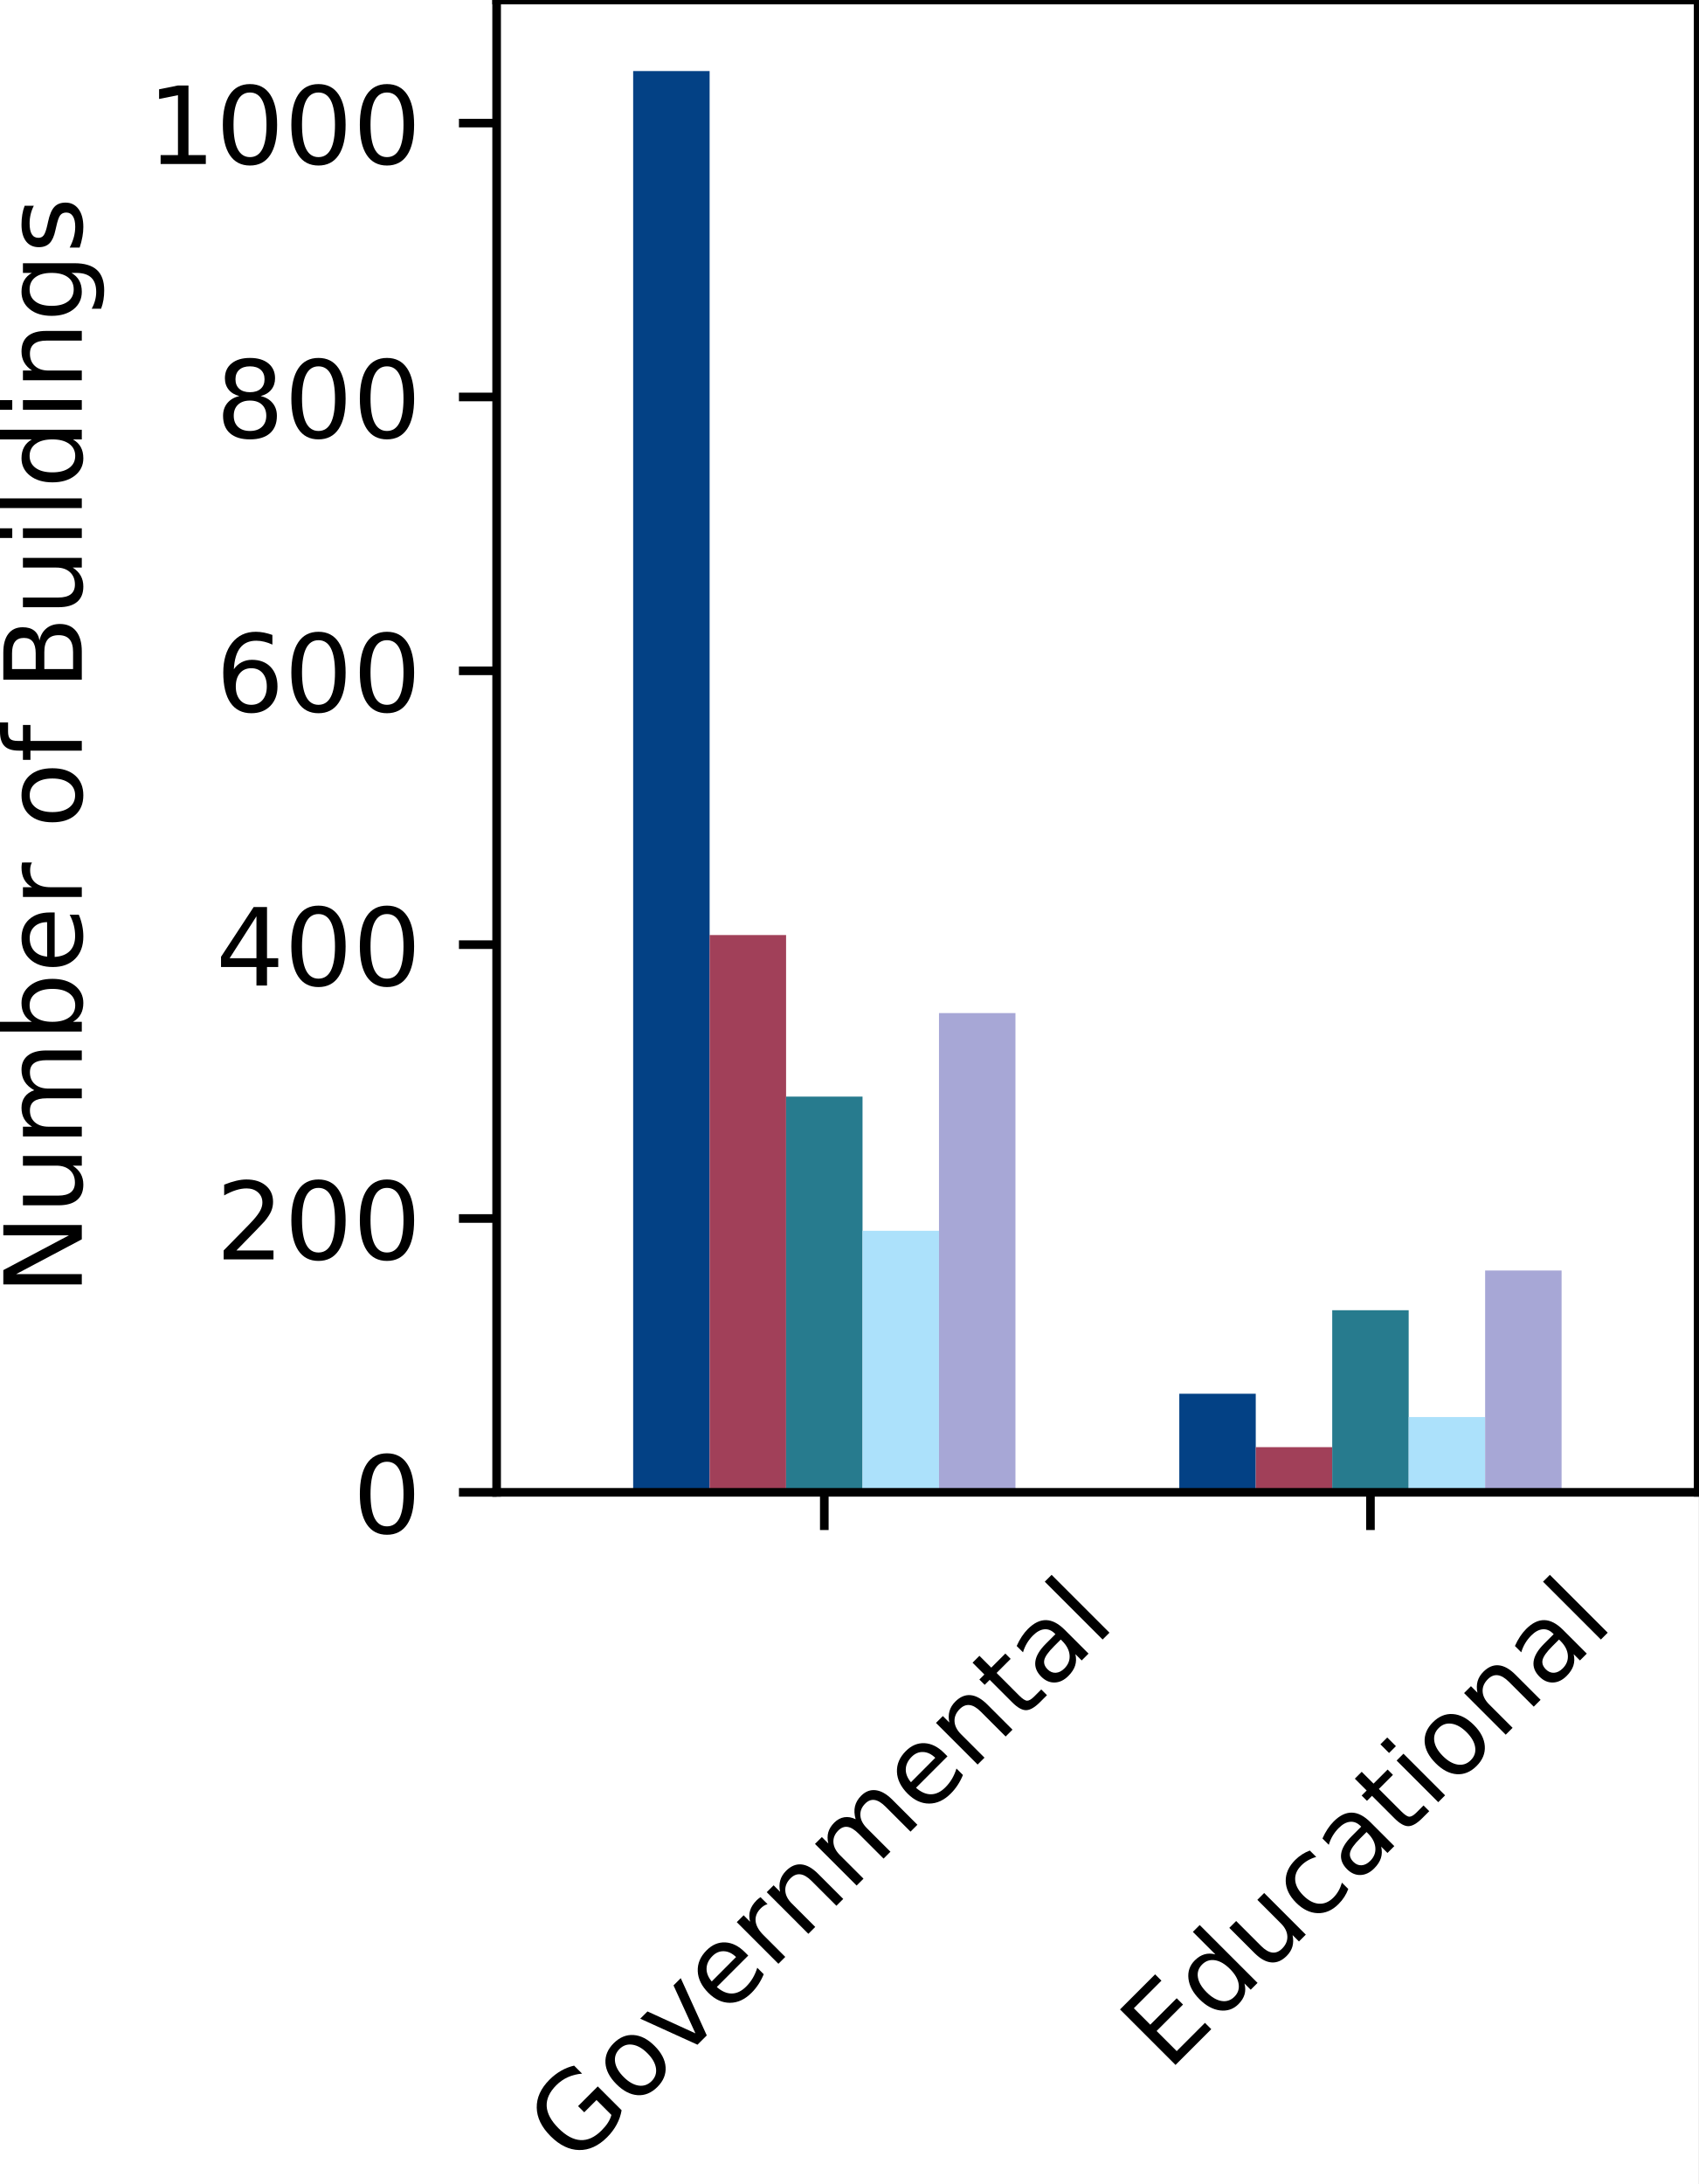
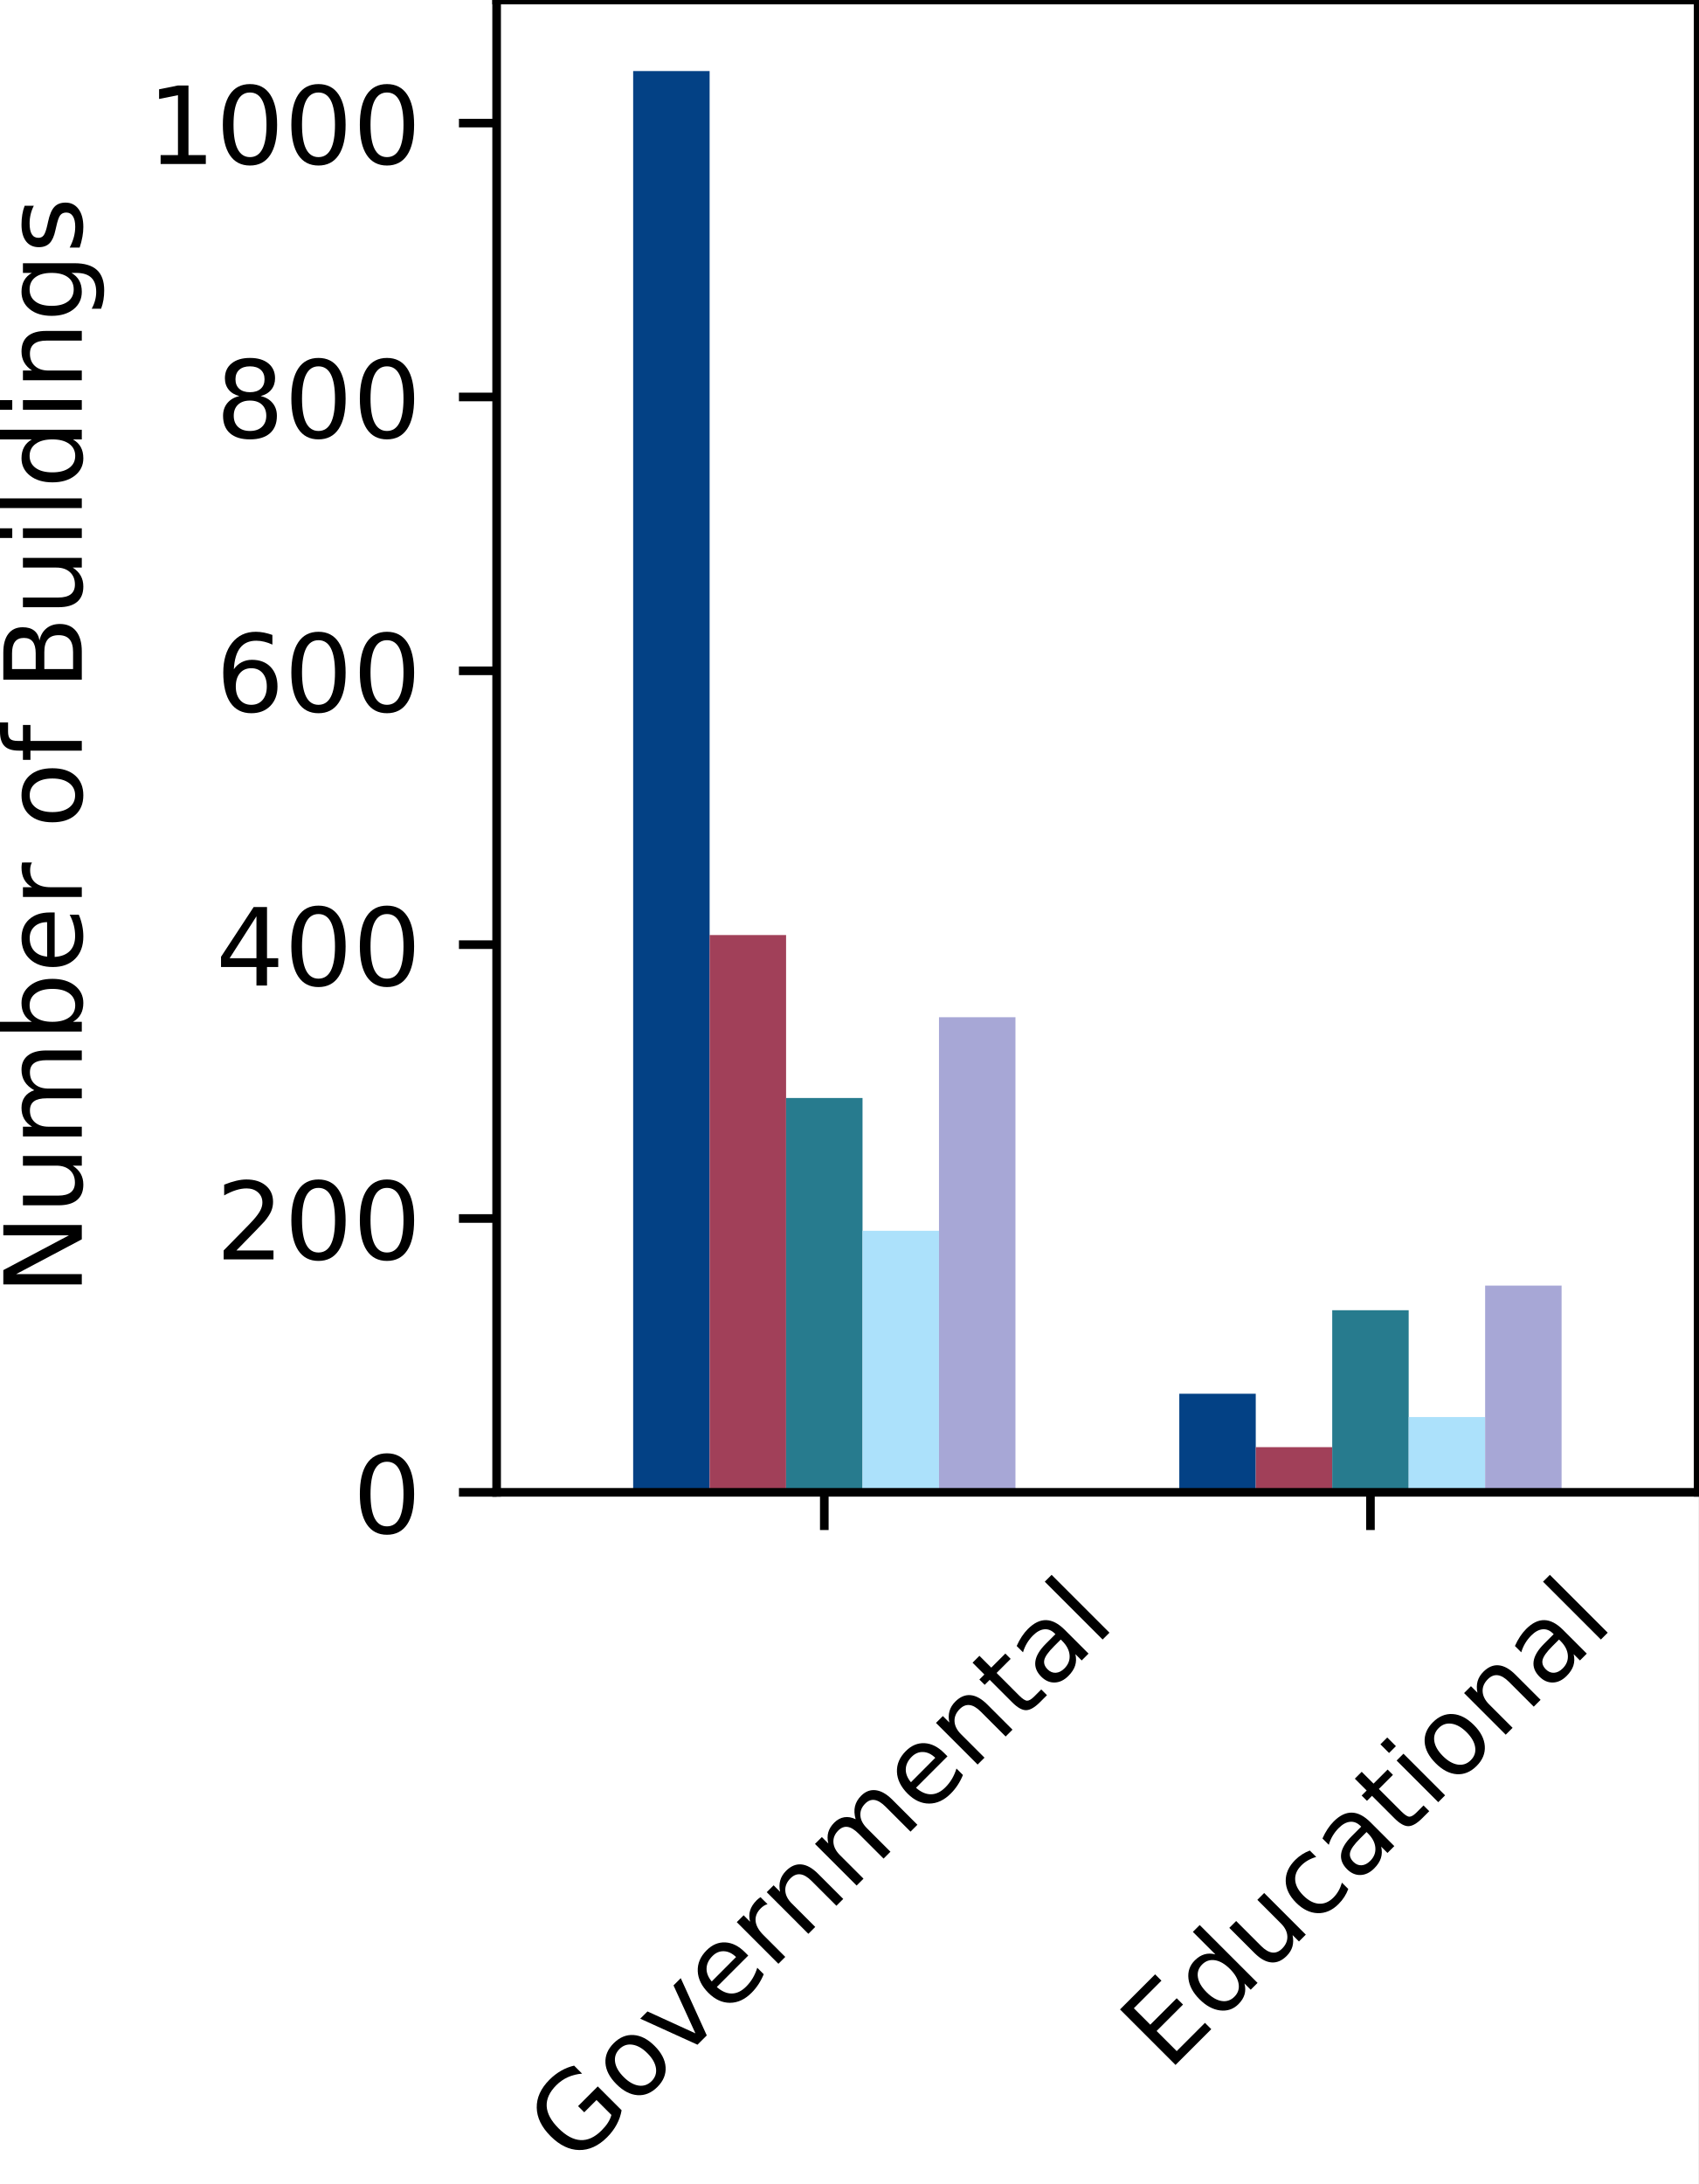
<svg xmlns="http://www.w3.org/2000/svg" xmlns:xlink="http://www.w3.org/1999/xlink" width="157.728pt" height="202.839pt" viewBox="0 0 157.728 202.839" version="1.1">
  <defs>
    <style type="text/css">*{stroke-linejoin: round; stroke-linecap: butt}</style>
  </defs>
  <g id="figure_1">
    <g id="patch_1">
      <path d="M 0 202.839  L 157.728 202.839  L 157.728 -0  L 0 -0  z " style="fill: #ffffff" />
    </g>
    <g id="axes_1">
      <g id="patch_2">
        <path d="M 46.128 138.6  L 157.728 138.6  L 157.728 0  L 46.128 0  z " style="fill: #ffffff" />
      </g>
      <g id="patch_3">
-         <path d="M 58.81 138.6  L 65.912 138.6  L 65.912 6.6  L 58.81 6.6  z " clip-path="url(#p3b6e6ca764)" style="fill: #034185" />
+         <path d="M 58.81 138.6  L 65.912 138.6  L 65.912 6.6  L 58.81 6.6  z " clip-path="url(#pb324c68e0c)" style="fill: #034185" />
      </g>
      <g id="patch_4">
-         <path d="M 109.537 138.6  L 116.639 138.6  L 116.639 129.444  L 109.537 129.444  z " clip-path="url(#p3b6e6ca764)" style="fill: #034185" />
+         <path d="M 109.537 138.6  L 116.639 138.6  L 116.639 129.444  L 109.537 129.444  z " clip-path="url(#pb324c68e0c)" style="fill: #034185" />
      </g>
      <g id="patch_5">
-         <path d="M 65.912 138.6  L 73.014 138.6  L 73.014 86.843  L 65.912 86.843  z " clip-path="url(#p3b6e6ca764)" style="fill: #a14059" />
+         <path d="M 65.912 138.6  L 73.014 138.6  L 73.014 86.843  L 65.912 86.843  z " clip-path="url(#pb324c68e0c)" style="fill: #a14059" />
      </g>
      <g id="patch_6">
-         <path d="M 116.639 138.6  L 123.741 138.6  L 123.741 134.403  L 116.639 134.403  z " clip-path="url(#p3b6e6ca764)" style="fill: #a14059" />
+         <path d="M 116.639 138.6  L 123.741 138.6  L 123.741 134.403  L 116.639 134.403  z " clip-path="url(#pb324c68e0c)" style="fill: #a14059" />
      </g>
      <g id="patch_7">
-         <path d="M 73.014 138.6  L 80.115 138.6  L 80.115 101.849  L 73.014 101.849  z " clip-path="url(#p3b6e6ca764)" style="fill: #277b8e" />
+         <path d="M 73.014 138.6  L 80.115 138.6  L 80.115 101.976  L 73.014 101.976  z " clip-path="url(#pb324c68e0c)" style="fill: #277b8e" />
      </g>
      <g id="patch_8">
-         <path d="M 123.741 138.6  L 130.843 138.6  L 130.843 121.687  L 123.741 121.687  z " clip-path="url(#p3b6e6ca764)" style="fill: #277b8e" />
+         <path d="M 123.741 138.6  L 130.843 138.6  L 130.843 121.687  L 123.741 121.687  z " clip-path="url(#pb324c68e0c)" style="fill: #277b8e" />
      </g>
      <g id="patch_9">
-         <path d="M 80.115 138.6  L 87.217 138.6  L 87.217 114.311  L 80.115 114.311  z " clip-path="url(#p3b6e6ca764)" style="fill: #ace1fb" />
+         <path d="M 80.115 138.6  L 87.217 138.6  L 87.217 114.311  L 80.115 114.311  z " clip-path="url(#pb324c68e0c)" style="fill: #ace1fb" />
      </g>
      <g id="patch_10">
-         <path d="M 130.843 138.6  L 137.944 138.6  L 137.944 131.606  L 130.843 131.606  z " clip-path="url(#p3b6e6ca764)" style="fill: #ace1fb" />
+         <path d="M 130.843 138.6  L 137.944 138.6  L 137.944 131.606  L 130.843 131.606  z " clip-path="url(#pb324c68e0c)" style="fill: #ace1fb" />
      </g>
      <g id="patch_11">
-         <path d="M 87.217 138.6  L 94.319 138.6  L 94.319 94.091  L 87.217 94.091  z " clip-path="url(#p3b6e6ca764)" style="fill: #a7a7d6" />
+         <path d="M 87.217 138.6  L 94.319 138.6  L 94.319 94.473  L 87.217 94.473  z " clip-path="url(#pb324c68e0c)" style="fill: #a7a7d6" />
      </g>
      <g id="patch_12">
-         <path d="M 137.944 138.6  L 145.046 138.6  L 145.046 117.999  L 137.944 117.999  z " clip-path="url(#p3b6e6ca764)" style="fill: #a7a7d6" />
+         <path d="M 137.944 138.6  L 145.046 138.6  L 145.046 119.398  L 137.944 119.398  z " clip-path="url(#pb324c68e0c)" style="fill: #a7a7d6" />
      </g>
      <g id="matplotlib.axis_1">
        <g id="xtick_1">
          <g id="line2d_1">
            <defs>
-               <path id="m9c82342b9b" d="M 0 0  L 0 3.5  " style="stroke: #000000; stroke-width: 0.8" />
+               <path id="mb486d79776" d="M 0 0  L 0 3.5  " style="stroke: #000000; stroke-width: 0.8" />
            </defs>
            <g>
-               <use xlink:href="#m9c82342b9b" x="76.564" y="138.6" style="stroke: #000000; stroke-width: 0.8" />
+               <use xlink:href="#mb486d79776" x="76.564" y="138.6" style="stroke: #000000; stroke-width: 0.8" />
            </g>
          </g>
          <g id="text_1">
            <g transform="translate(53.3178 201.3686) rotate(-45) scale(0.1 -0.1)">
              <defs>
                <path id="DejaVuSans-47" d="M 3809 666  L 3809 1919  L 2778 1919  L 2778 2438  L 4434 2438  L 4434 434  Q 4069 175 3628 42  Q 3188 -91 2688 -91  Q 1594 -91 976 548  Q 359 1188 359 2328  Q 359 3472 976 4111  Q 1594 4750 2688 4750  Q 3144 4750 3555 4637  Q 3966 4525 4313 4306  L 4313 3634  Q 3963 3931 3569 4081  Q 3175 4231 2741 4231  Q 1884 4231 1454 3753  Q 1025 3275 1025 2328  Q 1025 1384 1454 906  Q 1884 428 2741 428  Q 3075 428 3337 486  Q 3600 544 3809 666  z " transform="scale(0.015625)" />
                <path id="DejaVuSans-6f" d="M 1959 3097  Q 1497 3097 1228 2736  Q 959 2375 959 1747  Q 959 1119 1226 758  Q 1494 397 1959 397  Q 2419 397 2687 759  Q 2956 1122 2956 1747  Q 2956 2369 2687 2733  Q 2419 3097 1959 3097  z M 1959 3584  Q 2709 3584 3137 3096  Q 3566 2609 3566 1747  Q 3566 888 3137 398  Q 2709 -91 1959 -91  Q 1206 -91 779 398  Q 353 888 353 1747  Q 353 2609 779 3096  Q 1206 3584 1959 3584  z " transform="scale(0.015625)" />
                <path id="DejaVuSans-76" d="M 191 3500  L 800 3500  L 1894 563  L 2988 3500  L 3597 3500  L 2284 0  L 1503 0  L 191 3500  z " transform="scale(0.015625)" />
                <path id="DejaVuSans-65" d="M 3597 1894  L 3597 1613  L 953 1613  Q 991 1019 1311 708  Q 1631 397 2203 397  Q 2534 397 2845 478  Q 3156 559 3463 722  L 3463 178  Q 3153 47 2828 -22  Q 2503 -91 2169 -91  Q 1331 -91 842 396  Q 353 884 353 1716  Q 353 2575 817 3079  Q 1281 3584 2069 3584  Q 2775 3584 3186 3129  Q 3597 2675 3597 1894  z M 3022 2063  Q 3016 2534 2758 2815  Q 2500 3097 2075 3097  Q 1594 3097 1305 2825  Q 1016 2553 972 2059  L 3022 2063  z " transform="scale(0.015625)" />
                <path id="DejaVuSans-72" d="M 2631 2963  Q 2534 3019 2420 3045  Q 2306 3072 2169 3072  Q 1681 3072 1420 2755  Q 1159 2438 1159 1844  L 1159 0  L 581 0  L 581 3500  L 1159 3500  L 1159 2956  Q 1341 3275 1631 3429  Q 1922 3584 2338 3584  Q 2397 3584 2469 3576  Q 2541 3569 2628 3553  L 2631 2963  z " transform="scale(0.015625)" />
                <path id="DejaVuSans-6e" d="M 3513 2113  L 3513 0  L 2938 0  L 2938 2094  Q 2938 2591 2744 2837  Q 2550 3084 2163 3084  Q 1697 3084 1428 2787  Q 1159 2491 1159 1978  L 1159 0  L 581 0  L 581 3500  L 1159 3500  L 1159 2956  Q 1366 3272 1645 3428  Q 1925 3584 2291 3584  Q 2894 3584 3203 3211  Q 3513 2838 3513 2113  z " transform="scale(0.015625)" />
                <path id="DejaVuSans-6d" d="M 3328 2828  Q 3544 3216 3844 3400  Q 4144 3584 4550 3584  Q 5097 3584 5394 3201  Q 5691 2819 5691 2113  L 5691 0  L 5113 0  L 5113 2094  Q 5113 2597 4934 2840  Q 4756 3084 4391 3084  Q 3944 3084 3684 2787  Q 3425 2491 3425 1978  L 3425 0  L 2847 0  L 2847 2094  Q 2847 2600 2669 2842  Q 2491 3084 2119 3084  Q 1678 3084 1418 2786  Q 1159 2488 1159 1978  L 1159 0  L 581 0  L 581 3500  L 1159 3500  L 1159 2956  Q 1356 3278 1631 3431  Q 1906 3584 2284 3584  Q 2666 3584 2933 3390  Q 3200 3197 3328 2828  z " transform="scale(0.015625)" />
                <path id="DejaVuSans-74" d="M 1172 4494  L 1172 3500  L 2356 3500  L 2356 3053  L 1172 3053  L 1172 1153  Q 1172 725 1289 603  Q 1406 481 1766 481  L 2356 481  L 2356 0  L 1766 0  Q 1100 0 847 248  Q 594 497 594 1153  L 594 3053  L 172 3053  L 172 3500  L 594 3500  L 594 4494  L 1172 4494  z " transform="scale(0.015625)" />
                <path id="DejaVuSans-61" d="M 2194 1759  Q 1497 1759 1228 1600  Q 959 1441 959 1056  Q 959 750 1161 570  Q 1363 391 1709 391  Q 2188 391 2477 730  Q 2766 1069 2766 1631  L 2766 1759  L 2194 1759  z M 3341 1997  L 3341 0  L 2766 0  L 2766 531  Q 2569 213 2275 61  Q 1981 -91 1556 -91  Q 1019 -91 701 211  Q 384 513 384 1019  Q 384 1609 779 1909  Q 1175 2209 1959 2209  L 2766 2209  L 2766 2266  Q 2766 2663 2505 2880  Q 2244 3097 1772 3097  Q 1472 3097 1187 3025  Q 903 2953 641 2809  L 641 3341  Q 956 3463 1253 3523  Q 1550 3584 1831 3584  Q 2591 3584 2966 3190  Q 3341 2797 3341 1997  z " transform="scale(0.015625)" />
                <path id="DejaVuSans-6c" d="M 603 4863  L 1178 4863  L 1178 0  L 603 0  L 603 4863  z " transform="scale(0.015625)" />
              </defs>
              <use xlink:href="#DejaVuSans-47" />
              <use xlink:href="#DejaVuSans-6f" transform="translate(77.49023 0)" />
              <use xlink:href="#DejaVuSans-76" transform="translate(138.6719 0)" />
              <use xlink:href="#DejaVuSans-65" transform="translate(197.8516 0)" />
              <use xlink:href="#DejaVuSans-72" transform="translate(259.375 0)" />
              <use xlink:href="#DejaVuSans-6e" transform="translate(298.7383 0)" />
              <use xlink:href="#DejaVuSans-6d" transform="translate(362.1172 0)" />
              <use xlink:href="#DejaVuSans-65" transform="translate(459.5293 0)" />
              <use xlink:href="#DejaVuSans-6e" transform="translate(521.0527 0)" />
              <use xlink:href="#DejaVuSans-74" transform="translate(584.4316 0)" />
              <use xlink:href="#DejaVuSans-61" transform="translate(623.6406 0)" />
              <use xlink:href="#DejaVuSans-6c" transform="translate(684.9199 0)" />
            </g>
          </g>
        </g>
        <g id="xtick_2">
          <g id="line2d_2">
            <g>
-               <use xlink:href="#m9c82342b9b" x="127.292" y="138.6" style="stroke: #000000; stroke-width: 0.8" />
+               <use xlink:href="#mb486d79776" x="127.292" y="138.6" style="stroke: #000000; stroke-width: 0.8" />
            </g>
          </g>
          <g id="text_2">
            <g transform="translate(108.4921 192.4745) rotate(-45) scale(0.1 -0.1)">
              <defs>
                <path id="DejaVuSans-45" d="M 628 4666  L 3578 4666  L 3578 4134  L 1259 4134  L 1259 2753  L 3481 2753  L 3481 2222  L 1259 2222  L 1259 531  L 3634 531  L 3634 0  L 628 0  L 628 4666  z " transform="scale(0.015625)" />
                <path id="DejaVuSans-64" d="M 2906 2969  L 2906 4863  L 3481 4863  L 3481 0  L 2906 0  L 2906 525  Q 2725 213 2448 61  Q 2172 -91 1784 -91  Q 1150 -91 751 415  Q 353 922 353 1747  Q 353 2572 751 3078  Q 1150 3584 1784 3584  Q 2172 3584 2448 3432  Q 2725 3281 2906 2969  z M 947 1747  Q 947 1113 1208 752  Q 1469 391 1925 391  Q 2381 391 2643 752  Q 2906 1113 2906 1747  Q 2906 2381 2643 2742  Q 2381 3103 1925 3103  Q 1469 3103 1208 2742  Q 947 2381 947 1747  z " transform="scale(0.015625)" />
                <path id="DejaVuSans-75" d="M 544 1381  L 544 3500  L 1119 3500  L 1119 1403  Q 1119 906 1312 657  Q 1506 409 1894 409  Q 2359 409 2629 706  Q 2900 1003 2900 1516  L 2900 3500  L 3475 3500  L 3475 0  L 2900 0  L 2900 538  Q 2691 219 2414 64  Q 2138 -91 1772 -91  Q 1169 -91 856 284  Q 544 659 544 1381  z M 1991 3584  L 1991 3584  z " transform="scale(0.015625)" />
                <path id="DejaVuSans-63" d="M 3122 3366  L 3122 2828  Q 2878 2963 2633 3030  Q 2388 3097 2138 3097  Q 1578 3097 1268 2742  Q 959 2388 959 1747  Q 959 1106 1268 751  Q 1578 397 2138 397  Q 2388 397 2633 464  Q 2878 531 3122 666  L 3122 134  Q 2881 22 2623 -34  Q 2366 -91 2075 -91  Q 1284 -91 818 406  Q 353 903 353 1747  Q 353 2603 823 3093  Q 1294 3584 2113 3584  Q 2378 3584 2631 3529  Q 2884 3475 3122 3366  z " transform="scale(0.015625)" />
                <path id="DejaVuSans-69" d="M 603 3500  L 1178 3500  L 1178 0  L 603 0  L 603 3500  z M 603 4863  L 1178 4863  L 1178 4134  L 603 4134  L 603 4863  z " transform="scale(0.015625)" />
              </defs>
              <use xlink:href="#DejaVuSans-45" />
              <use xlink:href="#DejaVuSans-64" transform="translate(63.18359 0)" />
              <use xlink:href="#DejaVuSans-75" transform="translate(126.6602 0)" />
              <use xlink:href="#DejaVuSans-63" transform="translate(190.0391 0)" />
              <use xlink:href="#DejaVuSans-61" transform="translate(245.0195 0)" />
              <use xlink:href="#DejaVuSans-74" transform="translate(306.2988 0)" />
              <use xlink:href="#DejaVuSans-69" transform="translate(345.5078 0)" />
              <use xlink:href="#DejaVuSans-6f" transform="translate(373.291 0)" />
              <use xlink:href="#DejaVuSans-6e" transform="translate(434.4727 0)" />
              <use xlink:href="#DejaVuSans-61" transform="translate(497.8516 0)" />
              <use xlink:href="#DejaVuSans-6c" transform="translate(559.1309 0)" />
            </g>
          </g>
        </g>
      </g>
      <g id="matplotlib.axis_2">
        <g id="ytick_1">
          <g id="line2d_3">
            <defs>
-               <path id="m5143036799" d="M 0 0  L -3.5 0  " style="stroke: #000000; stroke-width: 0.8" />
+               <path id="m49976ded48" d="M 0 0  L -3.5 0  " style="stroke: #000000; stroke-width: 0.8" />
            </defs>
            <g>
-               <use xlink:href="#m5143036799" x="46.128" y="138.6" style="stroke: #000000; stroke-width: 0.8" />
+               <use xlink:href="#m49976ded48" x="46.128" y="138.6" style="stroke: #000000; stroke-width: 0.8" />
            </g>
          </g>
          <g id="text_3">
            <g transform="translate(32.76562 142.3992) scale(0.1 -0.1)">
              <defs>
                <path id="DejaVuSans-30" d="M 2034 4250  Q 1547 4250 1301 3770  Q 1056 3291 1056 2328  Q 1056 1369 1301 889  Q 1547 409 2034 409  Q 2525 409 2770 889  Q 3016 1369 3016 2328  Q 3016 3291 2770 3770  Q 2525 4250 2034 4250  z M 2034 4750  Q 2819 4750 3233 4129  Q 3647 3509 3647 2328  Q 3647 1150 3233 529  Q 2819 -91 2034 -91  Q 1250 -91 836 529  Q 422 1150 422 2328  Q 422 3509 836 4129  Q 1250 4750 2034 4750  z " transform="scale(0.015625)" />
              </defs>
              <use xlink:href="#DejaVuSans-30" />
            </g>
          </g>
        </g>
        <g id="ytick_2">
          <g id="line2d_4">
            <g>
-               <use xlink:href="#m5143036799" x="46.128" y="113.166" style="stroke: #000000; stroke-width: 0.8" />
+               <use xlink:href="#m49976ded48" x="46.128" y="113.166" style="stroke: #000000; stroke-width: 0.8" />
            </g>
          </g>
          <g id="text_4">
            <g transform="translate(20.04062 116.9657) scale(0.1 -0.1)">
              <defs>
                <path id="DejaVuSans-32" d="M 1228 531  L 3431 531  L 3431 0  L 469 0  L 469 531  Q 828 903 1448 1529  Q 2069 2156 2228 2338  Q 2531 2678 2651 2914  Q 2772 3150 2772 3378  Q 2772 3750 2511 3984  Q 2250 4219 1831 4219  Q 1534 4219 1204 4116  Q 875 4013 500 3803  L 500 4441  Q 881 4594 1212 4672  Q 1544 4750 1819 4750  Q 2544 4750 2975 4387  Q 3406 4025 3406 3419  Q 3406 3131 3298 2873  Q 3191 2616 2906 2266  Q 2828 2175 2409 1742  Q 1991 1309 1228 531  z " transform="scale(0.015625)" />
              </defs>
              <use xlink:href="#DejaVuSans-32" />
              <use xlink:href="#DejaVuSans-30" transform="translate(63.62305 0)" />
              <use xlink:href="#DejaVuSans-30" transform="translate(127.2461 0)" />
            </g>
          </g>
        </g>
        <g id="ytick_3">
          <g id="line2d_5">
            <g>
-               <use xlink:href="#m5143036799" x="46.128" y="87.733" style="stroke: #000000; stroke-width: 0.8" />
+               <use xlink:href="#m49976ded48" x="46.128" y="87.733" style="stroke: #000000; stroke-width: 0.8" />
            </g>
          </g>
          <g id="text_5">
            <g transform="translate(20.04062 91.53217) scale(0.1 -0.1)">
              <defs>
                <path id="DejaVuSans-34" d="M 2419 4116  L 825 1625  L 2419 1625  L 2419 4116  z M 2253 4666  L 3047 4666  L 3047 1625  L 3713 1625  L 3713 1100  L 3047 1100  L 3047 0  L 2419 0  L 2419 1100  L 313 1100  L 313 1709  L 2253 4666  z " transform="scale(0.015625)" />
              </defs>
              <use xlink:href="#DejaVuSans-34" />
              <use xlink:href="#DejaVuSans-30" transform="translate(63.62305 0)" />
              <use xlink:href="#DejaVuSans-30" transform="translate(127.2461 0)" />
            </g>
          </g>
        </g>
        <g id="ytick_4">
          <g id="line2d_6">
            <g>
-               <use xlink:href="#m5143036799" x="46.128" y="62.299" style="stroke: #000000; stroke-width: 0.8" />
+               <use xlink:href="#m49976ded48" x="46.128" y="62.299" style="stroke: #000000; stroke-width: 0.8" />
            </g>
          </g>
          <g id="text_6">
            <g transform="translate(20.04062 66.09864) scale(0.1 -0.1)">
              <defs>
                <path id="DejaVuSans-36" d="M 2113 2584  Q 1688 2584 1439 2293  Q 1191 2003 1191 1497  Q 1191 994 1439 701  Q 1688 409 2113 409  Q 2538 409 2786 701  Q 3034 994 3034 1497  Q 3034 2003 2786 2293  Q 2538 2584 2113 2584  z M 3366 4563  L 3366 3988  Q 3128 4100 2886 4159  Q 2644 4219 2406 4219  Q 1781 4219 1451 3797  Q 1122 3375 1075 2522  Q 1259 2794 1537 2939  Q 1816 3084 2150 3084  Q 2853 3084 3261 2657  Q 3669 2231 3669 1497  Q 3669 778 3244 343  Q 2819 -91 2113 -91  Q 1303 -91 875 529  Q 447 1150 447 2328  Q 447 3434 972 4092  Q 1497 4750 2381 4750  Q 2619 4750 2861 4703  Q 3103 4656 3366 4563  z " transform="scale(0.015625)" />
              </defs>
              <use xlink:href="#DejaVuSans-36" />
              <use xlink:href="#DejaVuSans-30" transform="translate(63.62305 0)" />
              <use xlink:href="#DejaVuSans-30" transform="translate(127.2461 0)" />
            </g>
          </g>
        </g>
        <g id="ytick_5">
          <g id="line2d_7">
            <g>
-               <use xlink:href="#m5143036799" x="46.128" y="36.866" style="stroke: #000000; stroke-width: 0.8" />
+               <use xlink:href="#m49976ded48" x="46.128" y="36.866" style="stroke: #000000; stroke-width: 0.8" />
            </g>
          </g>
          <g id="text_7">
            <g transform="translate(20.04062 40.66512) scale(0.1 -0.1)">
              <defs>
                <path id="DejaVuSans-38" d="M 2034 2216  Q 1584 2216 1326 1975  Q 1069 1734 1069 1313  Q 1069 891 1326 650  Q 1584 409 2034 409  Q 2484 409 2743 651  Q 3003 894 3003 1313  Q 3003 1734 2745 1975  Q 2488 2216 2034 2216  z M 1403 2484  Q 997 2584 770 2862  Q 544 3141 544 3541  Q 544 4100 942 4425  Q 1341 4750 2034 4750  Q 2731 4750 3128 4425  Q 3525 4100 3525 3541  Q 3525 3141 3298 2862  Q 3072 2584 2669 2484  Q 3125 2378 3379 2068  Q 3634 1759 3634 1313  Q 3634 634 3220 271  Q 2806 -91 2034 -91  Q 1263 -91 848 271  Q 434 634 434 1313  Q 434 1759 690 2068  Q 947 2378 1403 2484  z M 1172 3481  Q 1172 3119 1398 2916  Q 1625 2713 2034 2713  Q 2441 2713 2670 2916  Q 2900 3119 2900 3481  Q 2900 3844 2670 4047  Q 2441 4250 2034 4250  Q 1625 4250 1398 4047  Q 1172 3844 1172 3481  z " transform="scale(0.015625)" />
              </defs>
              <use xlink:href="#DejaVuSans-38" />
              <use xlink:href="#DejaVuSans-30" transform="translate(63.62305 0)" />
              <use xlink:href="#DejaVuSans-30" transform="translate(127.2461 0)" />
            </g>
          </g>
        </g>
        <g id="ytick_6">
          <g id="line2d_8">
            <g>
-               <use xlink:href="#m5143036799" x="46.128" y="11.432" style="stroke: #000000; stroke-width: 0.8" />
+               <use xlink:href="#m49976ded48" x="46.128" y="11.432" style="stroke: #000000; stroke-width: 0.8" />
            </g>
          </g>
          <g id="text_8">
            <g transform="translate(13.67812 15.23159) scale(0.1 -0.1)">
              <defs>
                <path id="DejaVuSans-31" d="M 794 531  L 1825 531  L 1825 4091  L 703 3866  L 703 4441  L 1819 4666  L 2450 4666  L 2450 531  L 3481 531  L 3481 0  L 794 0  L 794 531  z " transform="scale(0.015625)" />
              </defs>
              <use xlink:href="#DejaVuSans-31" />
              <use xlink:href="#DejaVuSans-30" transform="translate(63.62305 0)" />
              <use xlink:href="#DejaVuSans-30" transform="translate(127.2461 0)" />
              <use xlink:href="#DejaVuSans-30" transform="translate(190.8691 0)" />
            </g>
          </g>
        </g>
        <g id="text_9">
          <g transform="translate(7.598438 120.2719) rotate(-90) scale(0.1 -0.1)">
            <defs>
              <path id="DejaVuSans-4e" d="M 628 4666  L 1478 4666  L 3547 763  L 3547 4666  L 4159 4666  L 4159 0  L 3309 0  L 1241 3903  L 1241 0  L 628 0  L 628 4666  z " transform="scale(0.015625)" />
              <path id="DejaVuSans-62" d="M 3116 1747  Q 3116 2381 2855 2742  Q 2594 3103 2138 3103  Q 1681 3103 1420 2742  Q 1159 2381 1159 1747  Q 1159 1113 1420 752  Q 1681 391 2138 391  Q 2594 391 2855 752  Q 3116 1113 3116 1747  z M 1159 2969  Q 1341 3281 1617 3432  Q 1894 3584 2278 3584  Q 2916 3584 3314 3078  Q 3713 2572 3713 1747  Q 3713 922 3314 415  Q 2916 -91 2278 -91  Q 1894 -91 1617 61  Q 1341 213 1159 525  L 1159 0  L 581 0  L 581 4863  L 1159 4863  L 1159 2969  z " transform="scale(0.015625)" />
              <path id="DejaVuSans-20" transform="scale(0.015625)" />
              <path id="DejaVuSans-66" d="M 2375 4863  L 2375 4384  L 1825 4384  Q 1516 4384 1395 4259  Q 1275 4134 1275 3809  L 1275 3500  L 2222 3500  L 2222 3053  L 1275 3053  L 1275 0  L 697 0  L 697 3053  L 147 3053  L 147 3500  L 697 3500  L 697 3744  Q 697 4328 969 4595  Q 1241 4863 1831 4863  L 2375 4863  z " transform="scale(0.015625)" />
              <path id="DejaVuSans-42" d="M 1259 2228  L 1259 519  L 2272 519  Q 2781 519 3026 730  Q 3272 941 3272 1375  Q 3272 1813 3026 2020  Q 2781 2228 2272 2228  L 1259 2228  z M 1259 4147  L 1259 2741  L 2194 2741  Q 2656 2741 2882 2914  Q 3109 3088 3109 3444  Q 3109 3797 2882 3972  Q 2656 4147 2194 4147  L 1259 4147  z M 628 4666  L 2241 4666  Q 2963 4666 3353 4366  Q 3744 4066 3744 3513  Q 3744 3084 3544 2831  Q 3344 2578 2956 2516  Q 3422 2416 3680 2098  Q 3938 1781 3938 1306  Q 3938 681 3513 340  Q 3088 0 2303 0  L 628 0  L 628 4666  z " transform="scale(0.015625)" />
              <path id="DejaVuSans-67" d="M 2906 1791  Q 2906 2416 2648 2759  Q 2391 3103 1925 3103  Q 1463 3103 1205 2759  Q 947 2416 947 1791  Q 947 1169 1205 825  Q 1463 481 1925 481  Q 2391 481 2648 825  Q 2906 1169 2906 1791  z M 3481 434  Q 3481 -459 3084 -895  Q 2688 -1331 1869 -1331  Q 1566 -1331 1297 -1286  Q 1028 -1241 775 -1147  L 775 -588  Q 1028 -725 1275 -790  Q 1522 -856 1778 -856  Q 2344 -856 2625 -561  Q 2906 -266 2906 331  L 2906 616  Q 2728 306 2450 153  Q 2172 0 1784 0  Q 1141 0 747 490  Q 353 981 353 1791  Q 353 2603 747 3093  Q 1141 3584 1784 3584  Q 2172 3584 2450 3431  Q 2728 3278 2906 2969  L 2906 3500  L 3481 3500  L 3481 434  z " transform="scale(0.015625)" />
              <path id="DejaVuSans-73" d="M 2834 3397  L 2834 2853  Q 2591 2978 2328 3040  Q 2066 3103 1784 3103  Q 1356 3103 1142 2972  Q 928 2841 928 2578  Q 928 2378 1081 2264  Q 1234 2150 1697 2047  L 1894 2003  Q 2506 1872 2764 1633  Q 3022 1394 3022 966  Q 3022 478 2636 193  Q 2250 -91 1575 -91  Q 1294 -91 989 -36  Q 684 19 347 128  L 347 722  Q 666 556 975 473  Q 1284 391 1588 391  Q 1994 391 2212 530  Q 2431 669 2431 922  Q 2431 1156 2273 1281  Q 2116 1406 1581 1522  L 1381 1569  Q 847 1681 609 1914  Q 372 2147 372 2553  Q 372 3047 722 3315  Q 1072 3584 1716 3584  Q 2034 3584 2315 3537  Q 2597 3491 2834 3397  z " transform="scale(0.015625)" />
            </defs>
            <use xlink:href="#DejaVuSans-4e" />
            <use xlink:href="#DejaVuSans-75" transform="translate(74.80469 0)" />
            <use xlink:href="#DejaVuSans-6d" transform="translate(138.1836 0)" />
            <use xlink:href="#DejaVuSans-62" transform="translate(235.5957 0)" />
            <use xlink:href="#DejaVuSans-65" transform="translate(299.0723 0)" />
            <use xlink:href="#DejaVuSans-72" transform="translate(360.5957 0)" />
            <use xlink:href="#DejaVuSans-20" transform="translate(401.709 0)" />
            <use xlink:href="#DejaVuSans-6f" transform="translate(433.4961 0)" />
            <use xlink:href="#DejaVuSans-66" transform="translate(494.6777 0)" />
            <use xlink:href="#DejaVuSans-20" transform="translate(529.8828 0)" />
            <use xlink:href="#DejaVuSans-42" transform="translate(561.6699 0)" />
            <use xlink:href="#DejaVuSans-75" transform="translate(630.2734 0)" />
            <use xlink:href="#DejaVuSans-69" transform="translate(693.6523 0)" />
            <use xlink:href="#DejaVuSans-6c" transform="translate(721.4355 0)" />
            <use xlink:href="#DejaVuSans-64" transform="translate(749.2188 0)" />
            <use xlink:href="#DejaVuSans-69" transform="translate(812.6953 0)" />
            <use xlink:href="#DejaVuSans-6e" transform="translate(840.4785 0)" />
            <use xlink:href="#DejaVuSans-67" transform="translate(903.8574 0)" />
            <use xlink:href="#DejaVuSans-73" transform="translate(967.334 0)" />
          </g>
        </g>
      </g>
      <g id="patch_13">
        <path d="M 46.128 138.6  L 46.128 0  " style="fill: none; stroke: #000000; stroke-width: 0.8; stroke-linejoin: miter; stroke-linecap: square" />
      </g>
      <g id="patch_14">
        <path d="M 157.728 138.6  L 157.728 0  " style="fill: none; stroke: #000000; stroke-width: 0.8; stroke-linejoin: miter; stroke-linecap: square" />
      </g>
      <g id="patch_15">
        <path d="M 46.128 138.6  L 157.728 138.6  " style="fill: none; stroke: #000000; stroke-width: 0.8; stroke-linejoin: miter; stroke-linecap: square" />
      </g>
      <g id="patch_16">
        <path d="M 46.128 0  L 157.728 0  " style="fill: none; stroke: #000000; stroke-width: 0.8; stroke-linejoin: miter; stroke-linecap: square" />
      </g>
    </g>
  </g>
  <defs>
-     <clipPath id="p3b6e6ca764">
+     <clipPath id="pb324c68e0c">
      <rect x="46.128" y="-0" width="111.6" height="138.6" />
    </clipPath>
  </defs>
</svg>
